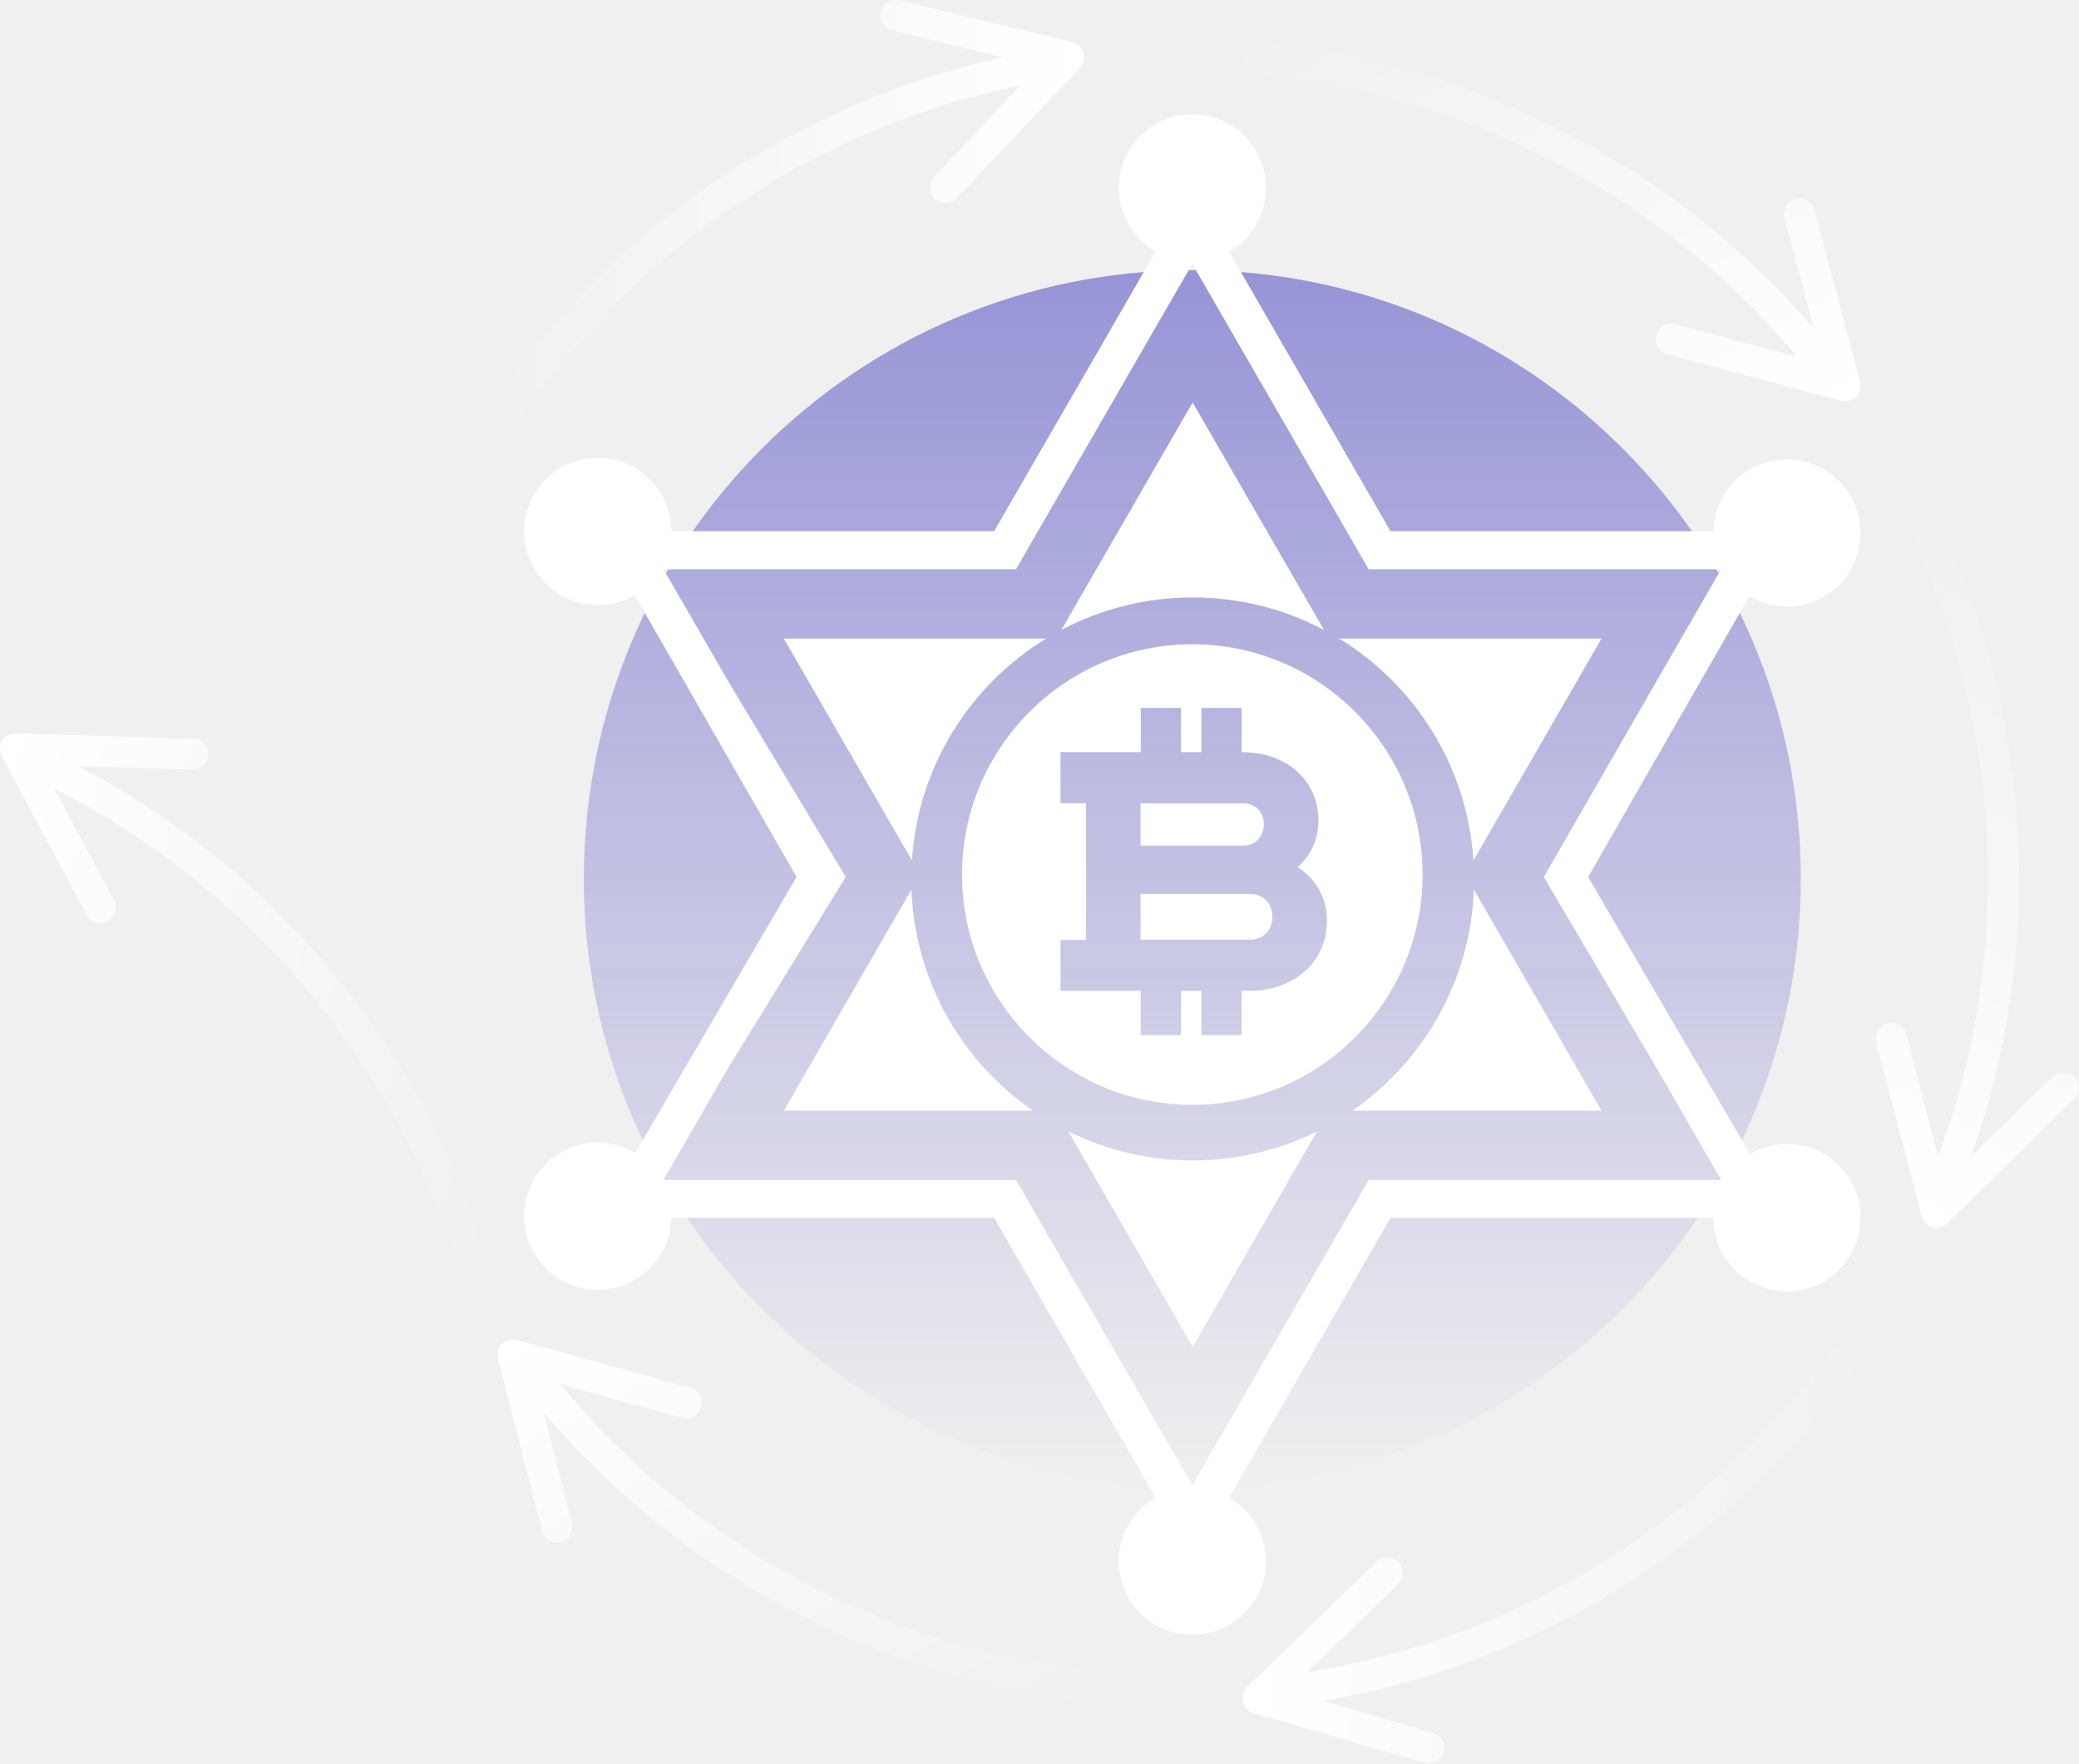
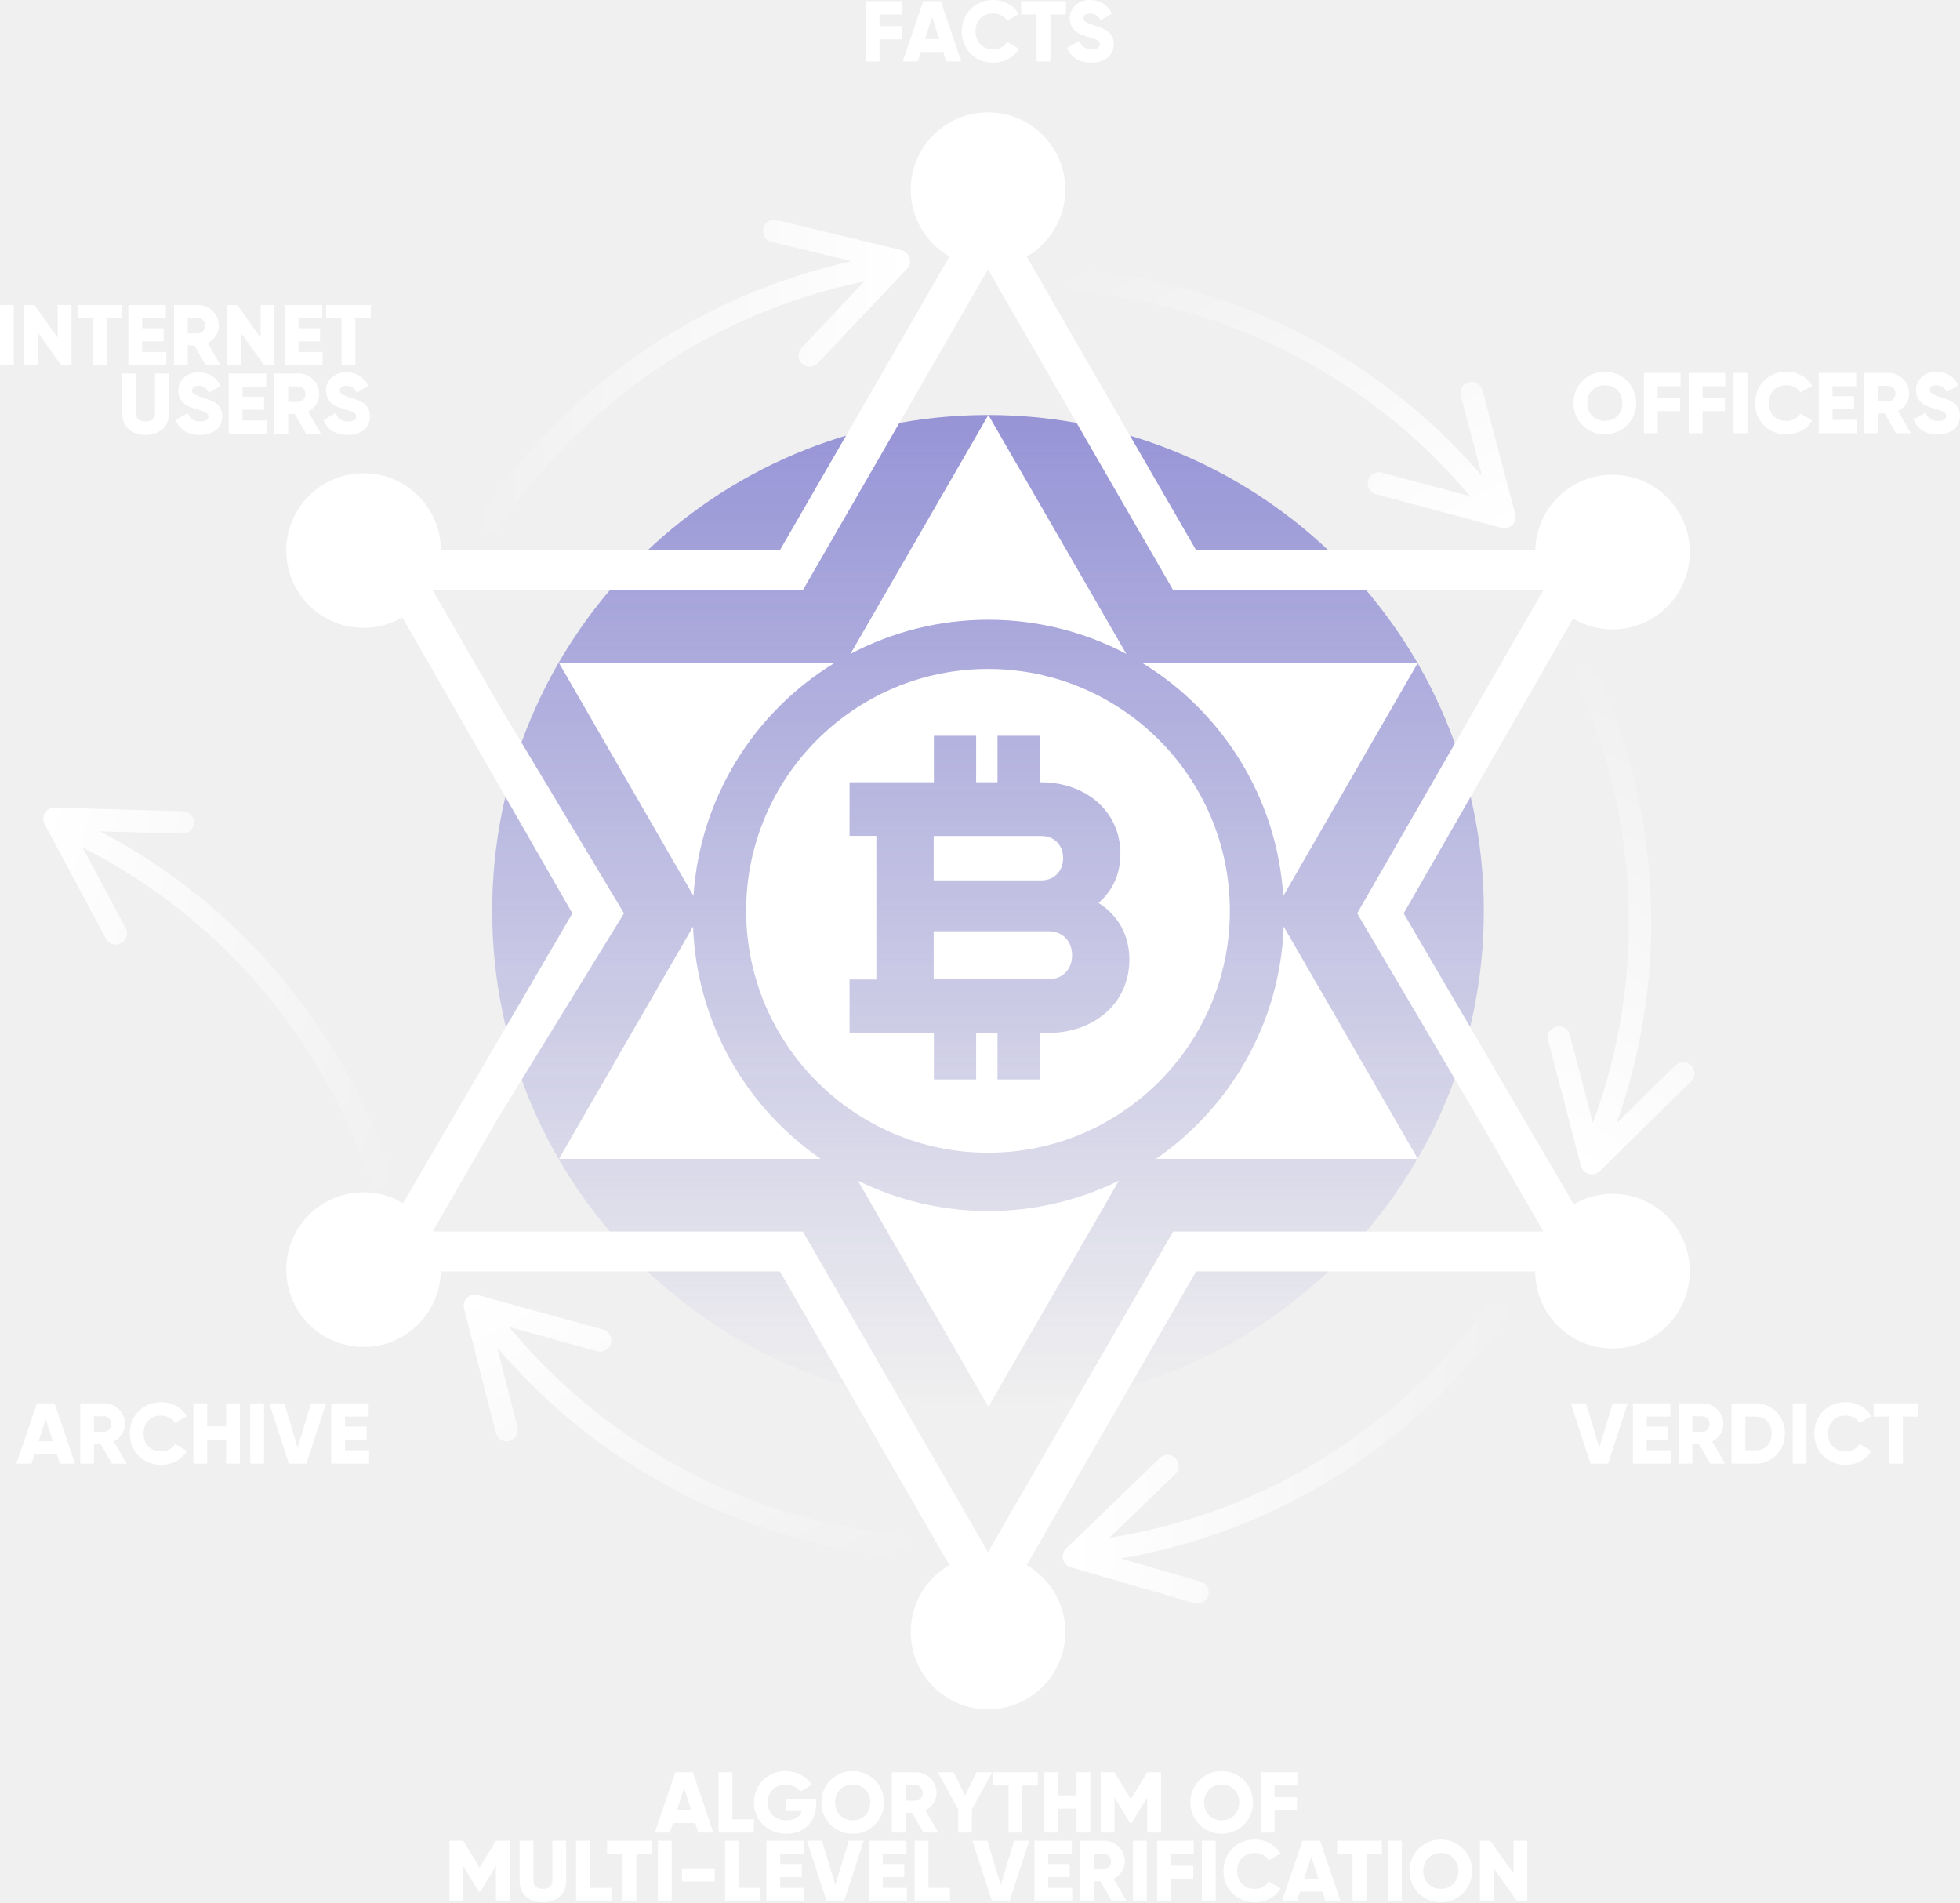
- <svg xmlns="http://www.w3.org/2000/svg" width="229.702" height="194.793" viewBox="65.308 294.159 229.702 194.793">
-   <linearGradient id="a" gradientUnits="userSpaceOnUse" x1="-3368.001" y1="1223.694" x2="-3233.541" y2="1223.694" gradientTransform="rotate(-90 -1968.092 -941.443)">
+ <svg xmlns="http://www.w3.org/2000/svg" width="230" height="223.196" viewBox="258.899 -53.402 230 223.196">
+   <linearGradient id="a" gradientUnits="userSpaceOnUse" x1="-3886.961" y1="1827.082" x2="-3770.593" y2="1827.082" gradientTransform="rotate(-90 -2613.774 -1161.53)">
    <stop offset="0" stop-color="#706dcb" stop-opacity="0" />
    <stop offset="1" stop-color="#706dcb" stop-opacity=".7" />
  </linearGradient>
-   <circle fill="url(#a)" cx="197.044" cy="391.235" r="67.23" />
+   <circle fill="url(#a)" cx="374.838" cy="53.473" r="58.184" />
  <g fill="#FFF">
-     <path d="M262.735 420.543c-1.481 0-2.876.41-4.071 1.104l-17.891-30.602 17.82-31.02a8.079 8.079 0 0 0 4.142 1.152 8.138 8.138 0 0 0 8.134-8.139 8.128 8.128 0 0 0-8.134-8.13c-4.425 0-8.019 3.536-8.12 7.94h-35.673l-10.948-18.963-6.884-11.927a8.118 8.118 0 0 0 4.073-7.038c0-4.492-3.646-8.131-8.139-8.131s-8.133 3.639-8.133 8.131a8.128 8.128 0 0 0 4.071 7.038l-6.886 11.927-10.951 18.963h-35.658c-.019-4.478-3.653-8.104-8.134-8.104-4.493 0-8.131 3.642-8.134 8.134a8.128 8.128 0 0 0 8.134 8.128 8.112 8.112 0 0 0 4.077-1.097l17.888 31.134-17.818 30.489a8.056 8.056 0 0 0-4.147-1.146 8.13 8.13 0 0 0-8.134 8.131 8.132 8.132 0 0 0 8.134 8.135 8.125 8.125 0 0 0 8.124-7.946h13.771l21.898.003 10.951 18.965 6.886 11.924c-2.429 1.407-4.071 4.029-4.071 7.036 0 4.494 3.641 8.136 8.133 8.136s8.139-3.643 8.139-8.136c0-3.007-1.645-5.629-4.073-7.036l6.882-11.924 10.951-18.968 21.896.003 13.766-.003a8.132 8.132 0 0 0 16.264-.027 8.134 8.134 0 0 0-8.135-8.136zm-46.213 3.967l-1.208 2.098-10.951 18.968-6.89 11.921-.431.751-.431-.751-6.891-11.921-10.947-18.968-1.208-2.098H138.62l.508-.887 6.448-11.171 13.176-21.407-13.176-21.941-6.515-11.287-.446-.771h38.95l1.208-2.098 10.947-18.963 6.891-11.926.435-.748.428.748 6.89 11.926 10.951 18.963 1.208 2.098h38.952l-.519.891-6.445 11.168-12.631 21.941 12.631 21.407 6.52 11.29.443.768h-38.952z" />
-     <path d="M183.351 419.162l2.092 3.625 10.951 18.964.688 1.193.688-1.193 10.955-18.964 2.091-3.625a30.965 30.965 0 0 1-13.733 3.194 30.96 30.96 0 0 1-13.732-3.194zm-17.336-26.726l-2.471 4.271L152.6 415.67l-.69 1.195h27.531c-7.83-5.403-13.05-14.294-13.426-24.429zm-12.726-27.731h-1.379l.691 1.19 10.945 18.965 2.515 4.351c.672-10.388 6.438-19.381 14.834-24.507h-5.708l-21.898.001zm77.332 32.003l-2.471-4.275c-.375 10.137-5.604 19.03-13.425 24.434h27.532l-.692-1.195-10.944-18.964zm-32.852-56.891l-.688-1.192-.688 1.192-10.951 18.965-2.869 4.971a30.943 30.943 0 0 1 14.508-3.591 30.96 30.96 0 0 1 14.51 3.591l-2.868-4.971-10.954-18.965zm30.337 49.398l2.515-4.355 10.943-18.963.691-1.191h-28.983c8.39 5.125 14.162 14.123 14.834 24.509z" />
+     <path d="M448.116 86.67a9.058 9.058 0 0 0-4.544 1.23l-19.957-34.135 19.88-34.601a9.017 9.017 0 0 0 4.619 1.285c5.015-.004 9.074-4.066 9.074-9.078s-4.06-9.07-9.074-9.07c-4.936 0-8.945 3.944-9.057 8.858h-39.792l-12.213-21.15-7.677-13.304a9.061 9.061 0 0 0 4.54-7.851c0-5.011-4.066-9.07-9.074-9.07-5.011 0-9.073 4.059-9.073 9.07 0 3.359 1.832 6.284 4.542 7.851l-7.681 13.304-12.214 21.151h-39.777c-.021-4.995-4.075-9.039-9.074-9.039-5.012 0-9.07 4.062-9.074 9.072a9.065 9.065 0 0 0 9.074 9.067 9.052 9.052 0 0 0 4.547-1.223l19.955 34.73-19.876 34.006a8.98 8.98 0 0 0-4.626-1.28c-5.012 0-9.074 4.057-9.074 9.071s4.061 9.074 9.074 9.074c4.939 0 8.953-3.948 9.063-8.865h15.358l24.428.003 12.215 21.155 7.682 13.301c-2.712 1.568-4.543 4.496-4.543 7.85a9.07 9.07 0 0 0 9.074 9.072c5.009 0 9.074-4.061 9.074-9.072 0-3.354-1.833-6.281-4.541-7.85l7.674-13.301 12.218-21.158 24.424.003 15.357-.003c.016 4.994 4.068 9.044 9.067 9.044a9.07 9.07 0 0 0 9.074-9.072 9.071 9.071 0 0 0-9.072-9.075zm-51.55 4.423l-1.348 2.339-12.214 21.159-7.688 13.299-.477.838-.48-.838-7.688-13.299-12.211-21.158-1.348-2.338h-43.445l.568-.989 7.191-12.461 14.699-23.879-14.697-24.476-7.268-12.592-.496-.86h43.447l1.348-2.338L366.67-7.653l7.686-13.305.485-.834.475.834L383-7.653 395.22 13.5l1.346 2.338h43.449l-.576.993-7.192 12.458-14.09 24.476 14.09 23.879 7.274 12.593.494.857-43.449-.001z" />
+     <path d="M359.565 85.126l2.332 4.046 12.216 21.154.765 1.331.768-1.331 12.22-21.154 2.333-4.046a34.495 34.495 0 0 1-15.32 3.564 34.465 34.465 0 0 1-15.314-3.564zm-19.338-29.811l-2.756 4.767-12.209 21.153-.77 1.332h30.711c-8.735-6.026-14.558-15.946-14.976-27.252zm-14.198-30.933h-1.535l.769 1.33 12.209 21.153 2.805 4.854c.753-11.585 7.184-21.619 16.55-27.336h-30.798v-.001zm86.263 35.7l-2.756-4.769c-.418 11.305-6.251 21.227-14.975 27.254h30.713l-.771-1.334-12.211-21.151zM375.647-3.38l-.768-1.331-.766 1.331-12.215 21.156-3.201 5.544a34.522 34.522 0 0 1 16.182-4.005 34.547 34.547 0 0 1 16.189 4.005l-3.201-5.544-12.22-21.156zm33.841 55.104l2.805-4.857L424.5 25.712l.771-1.329h-32.333c9.359 5.718 15.8 15.754 16.55 27.341z" />
  </g>
  <g fill="#FFF">
-     <path d="M204.946 385.241c0-1.354-.901-2.332-2.297-2.332h-11.321v4.669h11.321c1.356.001 2.297-.978 2.297-2.337zm-1.543 7.683h-12.075v5.051h12.075c1.505 0 2.486-1.058 2.486-2.525.001-1.471-.979-2.526-2.486-2.526z" />
-     <path d="M197.046 365.335c-14.032 0-25.444 11.416-25.444 25.442 0 14.031 11.413 25.445 25.444 25.445 14.027 0 25.439-11.414 25.439-25.445.001-14.026-11.411-25.442-25.439-25.442zm6.357 38.285h-.909v4.895h-4.449v-4.895h-2.248v4.895h-4.445v-4.891h-8.872V398h2.821v-15.105h-2.821v-5.637h8.872v-4.891h4.445v4.891h2.248v-4.891h4.449v4.891h.154c4.596 0 8.325 2.975 8.325 7.535 0 2.182-.866 3.915-2.298 5.159 1.959 1.241 3.24 3.274 3.24 5.948.001 4.675-3.803 7.72-8.512 7.72z" />
+     <path d="M383.653 47.29c0-1.51-1.004-2.6-2.563-2.6h-12.628v5.208h12.628c1.513 0 2.563-1.091 2.563-2.608zm-1.719 8.572h-13.472v5.631h13.472c1.678 0 2.772-1.177 2.772-2.815s-1.092-2.816-2.772-2.816z" />
+     <path d="M374.841 25.086c-15.652 0-28.383 12.734-28.383 28.382 0 15.65 12.73 28.381 28.383 28.381 15.646 0 28.379-12.732 28.379-28.381-.002-15.647-12.732-28.382-28.379-28.382zm7.093 42.705h-1.018v5.461h-4.963v-5.461h-2.508v5.461h-4.959v-5.456h-9.896v-6.272h3.147v-16.85h-3.147v-6.288h9.896v-5.455h4.959v5.455h2.508v-5.455h4.963v5.455h.173c5.127 0 9.286 3.32 9.286 8.406 0 2.433-.966 4.367-2.563 5.756 2.189 1.385 3.615 3.65 3.615 6.634.002 5.213-4.242 8.609-9.493 8.609z" />
  </g>
-   <linearGradient id="b" gradientUnits="userSpaceOnUse" x1="117.674" y1="734.207" x2="185.079" y2="734.207" gradientTransform="translate(0 -416.182)">
+   <linearGradient id="b" gradientUnits="userSpaceOnUse" x1="314.002" y1="975.459" x2="365.691" y2="975.459" gradientTransform="translate(0 -984.771)">
    <stop offset="0" stop-color="#fff" stop-opacity="0" />
    <stop offset="1" stop-color="#fff" />
  </linearGradient>
-   <path fill="url(#b)" d="M185.007 299.987a1.715 1.715 0 0 0-1.24-1.178l-19.077-4.603a1.712 1.712 0 0 0-2.067 1.265 1.712 1.712 0 0 0 1.264 2.067l12.279 2.963c-24.601 5.397-45.554 20.644-58.492 41.39h4.069c12.742-19.373 32.857-33.482 56.323-38.3l-9.592 10.156a1.715 1.715 0 0 0 2.492 2.353l13.644-14.449a1.707 1.707 0 0 0 .397-1.664z" />
-   <linearGradient id="c" gradientUnits="userSpaceOnUse" x1="531.433" y1="-1813.621" x2="598.837" y2="-1813.621" gradientTransform="rotate(61.608 -1384.965 -1022.219)">
+   <path fill="url(#b)" d="M365.637-23.146a1.313 1.313 0 0 0-.951-.904l-14.629-3.528a1.312 1.312 0 0 0-1.585.969 1.313 1.313 0 0 0 .966 1.585l9.418 2.271C339.991-18.611 323.922-6.92 314.002 8.99h3.119c9.771-14.857 25.197-25.677 43.193-29.371l-7.355 7.788a1.313 1.313 0 1 0 1.91 1.803l10.463-11.08c.323-.341.438-.827.305-1.276z" />
+   <linearGradient id="c" gradientUnits="userSpaceOnUse" x1="590.12" y1="-2134.556" x2="641.807" y2="-2134.556" gradientTransform="rotate(61.608 -1269.514 -1242.313)">
    <stop offset="0" stop-color="#fff" stop-opacity="0" />
    <stop offset="1" stop-color="#fff" />
  </linearGradient>
-   <path fill="url(#c)" d="M270.367 337.979a1.713 1.713 0 0 0 .445-1.651l-5.023-18.97a1.713 1.713 0 1 0-3.313.877l3.232 12.211c-16.447-19.073-39.824-30.256-64.227-31.771l1.934 3.58c23.103 1.996 45.08 12.98 60.478 31.333l-13.496-3.608a1.713 1.713 0 0 0-1.951 2.469c.218.4.593.715 1.066.843l19.198 5.132a1.727 1.727 0 0 0 1.657-.445z" />
-   <linearGradient id="d" gradientUnits="userSpaceOnUse" x1="-1423.217" y1="-3273.882" x2="-1355.817" y2="-3273.882" gradientTransform="rotate(121.977 -1570.484 -977.823)">
+   <path fill="url(#c)" d="M436.37 8.188c.331-.332.463-.814.341-1.267l-3.852-14.547a1.31 1.31 0 0 0-1.604-.933 1.315 1.315 0 0 0-.935 1.606l2.479 9.365c-12.614-14.627-30.537-23.202-49.252-24.365l1.483 2.745c17.715 1.53 34.569 9.954 46.377 24.028L421.06 2.054a1.312 1.312 0 0 0-1.496 1.893c.166.308.452.548.817.646l14.726 3.936c.448.12.932-.008 1.263-.341z" />
+   <linearGradient id="d" gradientUnits="userSpaceOnUse" x1="-1913.588" y1="-3745.854" x2="-1861.901" y2="-3745.854" gradientTransform="rotate(121.977 -1774.205 -1197.894)">
    <stop offset="0" stop-color="#fff" stop-opacity="0" />
    <stop offset="1" stop-color="#fff" />
  </linearGradient>
-   <path fill="url(#d)" d="M278.833 429.719c.59.162 1.221 0 1.656-.429l14.008-13.743a1.715 1.715 0 0 0-2.402-2.447l-9.017 8.848c8.448-23.727 6.613-49.574-4.134-71.535l-2.155 3.451c9.687 21.066 11.002 45.603 2.662 68.06l-3.535-13.515a1.715 1.715 0 0 0-3.317.867l5.029 19.227a1.73 1.73 0 0 0 1.205 1.216z" />
-   <linearGradient id="e" gradientUnits="userSpaceOnUse" x1="-3797.494" y1="-2091.485" x2="-3730.091" y2="-2091.485" gradientTransform="rotate(-177.387 -1733.838 -858.373)">
+   <path fill="url(#d)" d="M445.344 84.337c.451.125.935 0 1.271-.326l10.742-10.54a1.315 1.315 0 0 0-1.842-1.877l-6.913 6.786c6.479-18.196 5.073-38.018-3.171-54.859l-1.651 2.647c7.425 16.155 8.437 34.971 2.04 52.192l-2.71-10.363a1.318 1.318 0 0 0-1.606-.938 1.32 1.32 0 0 0-.781.575 1.297 1.297 0 0 0-.158 1.027l3.857 14.744c.118.454.471.808.922.932z" />
+   <linearGradient id="e" gradientUnits="userSpaceOnUse" x1="-4691.892" y1="-2158.336" x2="-4640.204" y2="-2158.336" gradientTransform="rotate(-177.387 -2101.633 -1078.409)">
    <stop offset="0" stop-color="#fff" stop-opacity="0" />
    <stop offset="1" stop-color="#fff" />
  </linearGradient>
-   <path fill="url(#e)" d="M202.634 482.182a1.713 1.713 0 0 0 1.187 1.233l18.847 5.468a1.713 1.713 0 0 0 .955-3.291l-12.131-3.521c24.821-4.27 46.448-18.543 60.318-38.678l-4.064-.186c-13.611 18.771-34.351 31.949-58.011 35.689l10.044-9.709a1.71 1.71 0 0 0 .041-2.422 1.711 1.711 0 0 0-2.422-.042l-14.29 13.812a1.72 1.72 0 0 0-.474 1.647z" />
-   <linearGradient id="f" gradientUnits="userSpaceOnUse" x1="-4008.699" y1="291.739" x2="-3941.298" y2="291.739" gradientTransform="rotate(-117.911 -1859.479 -864.392)">
+   <path fill="url(#e)" d="M383.646 129.55c.114.455.461.814.91.945l14.452 4.193a1.315 1.315 0 1 0 .733-2.524l-9.303-2.699c19.036-3.275 35.618-14.221 46.256-29.662l-3.116-.142c-10.439 14.393-26.341 24.5-44.486 27.37l7.702-7.447a1.313 1.313 0 1 0-1.826-1.886l-10.958 10.59a1.319 1.319 0 0 0-.364 1.262z" />
+   <linearGradient id="f" gradientUnits="userSpaceOnUse" x1="-4755.789" y1="766.376" x2="-4704.102" y2="766.376" gradientTransform="rotate(-117.911 -2391.99 -1084.475)">
    <stop offset="0" stop-color="#fff" stop-opacity="0" />
    <stop offset="1" stop-color="#fff" />
  </linearGradient>
-   <path fill="url(#f)" d="M120.786 442.632a1.711 1.711 0 0 0-.46 1.647l4.862 19.012a1.714 1.714 0 1 0 3.321-.85l-3.131-12.237c16.289 19.212 39.568 30.59 63.958 32.312l-1.904-3.596c-23.083-2.189-44.968-13.359-60.211-31.841l13.466 3.72a1.71 1.71 0 0 0 2.107-1.193 1.706 1.706 0 0 0-.136-1.258 1.72 1.72 0 0 0-1.059-.853l-19.154-5.293a1.726 1.726 0 0 0-1.659.43z" />
-   <linearGradient id="g" gradientUnits="userSpaceOnUse" x1="-4145.474" y1="243.168" x2="-4078.066" y2="243.168" gradientTransform="scale(-1 1) rotate(-15.237 -1507.89 -14699.211)">
+   <path fill="url(#f)" d="M313.708 98.879c-.335.327-.471.81-.353 1.264l3.729 14.579a1.314 1.314 0 1 0 2.547-.653l-2.4-9.383c12.488 14.733 30.343 23.458 49.045 24.778l-1.46-2.756c-17.701-1.68-34.484-10.244-46.173-24.417l10.326 2.853a1.314 1.314 0 1 0 .699-2.535L314.98 98.55a1.32 1.32 0 0 0-1.272.329z" />
+   <linearGradient id="g" gradientUnits="userSpaceOnUse" x1="-5076.303" y1="320.373" x2="-5024.611" y2="320.373" gradientTransform="scale(-1 1) rotate(-15.237 -3633.422 -17621.176)">
    <stop offset="0" stop-color="#fff" stop-opacity="0" />
    <stop offset="1" stop-color="#fff" />
  </linearGradient>
-   <path fill="url(#g)" d="M65.565 375.991a1.716 1.716 0 0 1 1.506-.809l19.616.572a1.714 1.714 0 0 1-.1 3.426l-12.626-.367c22.317 11.674 38.527 31.891 45.558 55.308l-3.926-1.069c-7.202-22.039-22.901-40.941-44.277-51.757l6.584 12.319a1.714 1.714 0 0 1-3.023 1.617l-9.368-17.528a1.722 1.722 0 0 1 .056-1.712z" />
+   <path fill="url(#g)" d="M264.182 41.977a1.314 1.314 0 0 1 1.156-.621l15.042.439a1.315 1.315 0 0 1 1.274 1.353 1.312 1.312 0 0 1-1.352 1.273l-9.682-.281c17.111 8.952 29.541 24.456 34.936 42.413l-3.01-.819c-5.521-16.901-17.562-31.397-33.953-39.691l5.048 9.447a1.312 1.312 0 0 1-.541 1.779 1.31 1.31 0 0 1-.964.109 1.304 1.304 0 0 1-.813-.647l-7.186-13.441a1.326 1.326 0 0 1 .045-1.313z" />
+   <path d="M362.104-51.704v1.364h2.627v1.556h-2.627v2.597h-1.616v-7.073h4.294v1.556h-2.678zm7.48 4.405h-2.627l-.354 1.112h-1.768l2.404-7.073h2.062l2.404 7.073h-1.768l-.353-1.112zm-.485-1.515l-.829-2.597-.828 2.597h1.657zm2.661-.91c0-2.082 1.545-3.678 3.678-3.678 1.282 0 2.414.637 3.031 1.637l-1.395.809c-.314-.546-.919-.87-1.637-.87-1.254 0-2.063.839-2.063 2.102s.809 2.102 2.063 2.102c.718 0 1.333-.323 1.637-.869l1.395.809c-.606 1-1.738 1.637-3.031 1.637-2.133-.001-3.678-1.598-3.678-3.679zm12.22-1.98h-1.818v5.517h-1.617v-5.517h-1.818v-1.556h5.254v1.556zm.154 3.91l1.394-.808c.253.585.688.979 1.486.979.767 0 .959-.303.959-.576 0-.434-.404-.606-1.464-.898-1.053-.293-2.082-.798-2.082-2.152 0-1.364 1.151-2.153 2.374-2.153 1.162 0 2.072.556 2.587 1.597l-1.364.798c-.243-.505-.575-.818-1.223-.818-.505 0-.759.252-.759.536 0 .323.173.545 1.273.879 1.072.323 2.274.697 2.274 2.192 0 1.364-1.092 2.173-2.628 2.173-1.483-.001-2.433-.708-2.827-1.749zM443.542-6.11c0-2.082 1.647-3.678 3.678-3.678s3.678 1.597 3.678 3.678-1.647 3.678-3.678 3.678-3.678-1.597-3.678-3.678zm5.738 0c0-1.263-.909-2.102-2.061-2.102s-2.062.838-2.062 2.102c0 1.263.91 2.101 2.062 2.101s2.061-.838 2.061-2.101zm4.147-1.98v1.364h2.627v1.556h-2.627v2.597h-1.616v-7.073h4.293v1.556h-2.677zm5.257 0v1.364h2.627v1.556h-2.627v2.597h-1.617v-7.073h4.295v1.556h-2.678zm5.256-1.556v7.073h-1.616v-7.073h1.616zm.911 3.536c0-2.082 1.546-3.678 3.678-3.678 1.284 0 2.415.637 3.03 1.637l-1.394.809c-.313-.546-.92-.869-1.637-.869-1.252 0-2.061.838-2.061 2.102 0 1.263.809 2.101 2.061 2.101.717 0 1.335-.323 1.637-.868l1.394.808c-.605 1-1.736 1.637-3.03 1.637-2.132-.001-3.678-1.598-3.678-3.679zm11.917 1.98v1.557h-4.446v-7.073h4.395v1.556h-2.777v1.172h2.525v1.536h-2.525v1.252h2.828zm3.297-.767h-.769v2.324h-1.615v-7.073h2.828a2.418 2.418 0 0 1 2.425 2.425c0 .869-.525 1.657-1.303 2.051l1.505 2.597h-1.737l-1.334-2.324zm-.769-1.415h1.213c.444 0 .808-.394.808-.909s-.363-.909-.808-.909h-1.213v1.818zm4.146 2.132l1.395-.809c.254.586.688.979 1.486.979.767 0 .959-.303.959-.576 0-.434-.404-.606-1.464-.899-1.053-.293-2.082-.798-2.082-2.152 0-1.364 1.152-2.152 2.374-2.152 1.162 0 2.071.556 2.587 1.597l-1.364.798c-.243-.505-.575-.818-1.223-.818-.505 0-.758.252-.758.536 0 .323.172.545 1.272.879 1.072.323 2.274.697 2.274 2.192 0 1.364-1.092 2.172-2.627 2.172-1.485.001-2.436-.706-2.829-1.747zm-40.203 115.437h1.767l1.567 5.203 1.566-5.203h1.767l-2.303 7.072h-2.062l-2.302-7.072zm11.723 5.517v1.555h-4.446v-7.072h4.396v1.556h-2.778v1.172h2.525v1.535h-2.525v1.254h2.828zm3.296-.767h-.768v2.322h-1.617v-7.072h2.829a2.42 2.42 0 0 1 2.425 2.425c0 .869-.524 1.656-1.303 2.051l1.506 2.596h-1.738l-1.334-2.322zm-.767-1.416h1.212c.445 0 .81-.393.81-.908s-.364-.91-.81-.91h-1.212v1.818zm10.865.203c0 2-1.485 3.535-3.436 3.535h-2.829v-7.072h2.829c1.951 0 3.436 1.537 3.436 3.537zm-1.556 0c0-1.213-.769-1.98-1.88-1.98h-1.213v3.961h1.213c1.112-.001 1.88-.768 1.88-1.981zm4.085-3.537v7.072h-1.616v-7.072h1.616zm.911 3.537c0-2.082 1.546-3.677 3.678-3.677 1.284 0 2.415.636 3.03 1.636l-1.394.809c-.313-.547-.92-.869-1.637-.869-1.252 0-2.061.838-2.061 2.102 0 1.262.809 2.102 2.061 2.102.717 0 1.335-.324 1.637-.869l1.394.809c-.605 1-1.736 1.637-3.03 1.637-2.132-.002-3.678-1.598-3.678-3.68zm12.219-1.981h-1.818v5.516h-1.616v-5.516h-1.819v-1.556h5.254v1.556zM260.516-17.621v7.073h-1.617v-7.073h1.617zm6.771 0v7.073h-1.212l-2.729-3.839v3.839h-1.617v-7.073h1.213l2.729 3.839v-3.839h1.616zm5.964 1.556h-1.818v5.517h-1.616v-5.517h-1.818v-1.556h5.253v1.556zm5.157 3.96v1.557h-4.446v-7.073h4.396v1.556h-2.778v1.172h2.525v1.536h-2.525v1.252h2.828zm3.297-.767h-.769v2.324h-1.615v-7.073h2.828a2.419 2.419 0 0 1 2.425 2.425c0 .869-.525 1.657-1.304 2.051l1.506 2.597h-1.738l-1.333-2.324zm-.769-1.415h1.213c.445 0 .809-.394.809-.909s-.363-.909-.809-.909h-1.213v1.818zm10.158-3.334v7.073h-1.213l-2.728-3.839v3.839h-1.616v-7.073h1.212l2.728 3.839v-3.839h1.617zm5.662 5.516v1.557h-4.445v-7.073h4.395v1.556h-2.778v1.172h2.526v1.536h-2.526v1.252h2.828zm5.661-3.96h-1.818v5.517h-1.617v-5.517h-1.818v-1.556h5.254v1.556zm-29.163 11.27v-4.79h1.616v4.647c0 .536.253.99 1.112.99.857 0 1.111-.454 1.111-.99v-4.647h1.615v4.79c0 1.515-1.172 2.424-2.727 2.424s-2.727-.909-2.727-2.424zm6.268.676l1.395-.809c.252.586.687.98 1.484.98.769 0 .961-.303.961-.576 0-.435-.404-.606-1.465-.899-1.051-.292-2.082-.798-2.082-2.152 0-1.364 1.152-2.152 2.375-2.152 1.161 0 2.07.556 2.586 1.597l-1.363.798c-.243-.505-.576-.818-1.223-.818-.506 0-.758.252-.758.535 0 .323.171.545 1.272.879 1.071.323 2.273.697 2.273 2.192 0 1.364-1.091 2.172-2.627 2.172-1.484.001-2.433-.706-2.828-1.747zm10.662.051v1.556h-4.445v-7.072h4.395v1.556h-2.777v1.172h2.525v1.536h-2.525v1.252h2.827zm3.297-.768h-.768v2.323h-1.616v-7.072h2.829a2.419 2.419 0 0 1 2.425 2.425c0 .869-.525 1.657-1.304 2.051l1.506 2.596h-1.738l-1.334-2.323zm-.768-1.414h1.213c.445 0 .809-.394.809-.91 0-.515-.363-.909-.809-.909h-1.213v1.819zm4.147 2.131l1.395-.809c.252.586.687.98 1.484.98.769 0 .961-.303.961-.576 0-.435-.404-.606-1.466-.899-1.05-.292-2.081-.798-2.081-2.152 0-1.364 1.151-2.152 2.375-2.152 1.161 0 2.07.556 2.586 1.597l-1.363.798c-.243-.505-.576-.818-1.223-.818-.506 0-.759.252-.759.535 0 .323.172.545 1.273.879 1.071.323 2.272.697 2.272 2.192 0 1.364-1.09 2.172-2.626 2.172-1.484.001-2.434-.706-2.828-1.747zM265.579 117.22h-2.627l-.354 1.109h-1.769l2.405-7.072h2.061l2.404 7.072h-1.768l-.352-1.109zm-.485-1.516l-.83-2.598-.828 2.598h1.658zm5.601.303h-.769v2.322h-1.615v-7.072h2.828a2.42 2.42 0 0 1 2.426 2.425c0 .869-.525 1.656-1.305 2.051l1.507 2.596h-1.739l-1.333-2.322zm-.769-1.416h1.213c.445 0 .809-.393.809-.908s-.363-.91-.809-.91h-1.213v1.818zm4.198.203c0-2.082 1.545-3.677 3.678-3.677 1.283 0 2.414.636 3.031 1.636l-1.395.809c-.313-.547-.919-.869-1.637-.869-1.253 0-2.061.838-2.061 2.102 0 1.262.808 2.102 2.061 2.102.718 0 1.334-.324 1.637-.869l1.395.809c-.606 1-1.738 1.637-3.031 1.637-2.134-.002-3.678-1.598-3.678-3.68zm12.925-3.537v7.072h-1.616v-2.809h-2.223v2.809h-1.616v-7.072h1.616v2.708h2.223v-2.708h1.616zm2.834 0v7.072h-1.617v-7.072h1.617zm.608 0h1.768l1.566 5.203 1.566-5.203h1.768l-2.304 7.072h-2.062l-2.302-7.072zm11.722 5.517v1.555h-4.445v-7.072h4.396v1.556h-2.778v1.172h2.525v1.535h-2.525v1.254h2.827zm38.276 43.731h-2.627l-.354 1.113h-1.768l2.405-7.074h2.061l2.404 7.074h-1.768l-.353-1.113zm-.486-1.516l-.829-2.596-.828 2.596h1.657zm7.361 1.071v1.559h-4.143v-7.074h1.616v5.516h2.527zm7.306-1.778c0 2.162-1.506 3.477-3.486 3.477-2.223 0-3.818-1.639-3.818-3.668 0-2.051 1.627-3.689 3.707-3.689 1.354 0 2.496.67 3.092 1.619l-1.373.787c-.293-.465-.93-.828-1.729-.828-1.192 0-2.08.879-2.08 2.121 0 1.203.848 2.082 2.223 2.082.939 0 1.555-.414 1.808-1.092h-1.89v-1.414h3.547v.605zm.612-.201a3.647 3.647 0 0 1 3.678-3.68c2.03 0 3.678 1.598 3.678 3.68s-1.647 3.678-3.678 3.678c-2.032 0-3.678-1.596-3.678-3.678zm5.738 0c0-1.264-.909-2.102-2.061-2.102s-2.063.838-2.063 2.102c0 1.262.91 2.102 2.063 2.102 1.152 0 2.061-.84 2.061-2.102zm4.914 1.213h-.767v2.324h-1.616v-7.074h2.828a2.419 2.419 0 0 1 2.425 2.426c0 .869-.525 1.656-1.304 2.051l1.506 2.598h-1.738l-1.334-2.325zm-.767-1.414h1.212c.445 0 .809-.396.809-.91 0-.516-.363-.91-.809-.91h-1.212v1.82zm7.783 1.019v2.719h-1.616v-2.719l-2.374-4.355h1.838l1.344 2.729 1.344-2.729h1.839l-2.375 4.355zm7.732-2.798h-1.818v5.518h-1.616v-5.518h-1.818v-1.557h5.253v1.557zm6.167-1.557v7.074h-1.616v-2.809h-2.223v2.809h-1.617v-7.074h1.617v2.707h2.223v-2.707h1.616zm8.29 7.074h-1.618v-4.113l-1.828 3h-.183l-1.828-3v4.113h-1.617v-7.074h1.617l1.919 3.143 1.92-3.143h1.618v7.074zm3.441-3.537a3.647 3.647 0 0 1 3.678-3.68c2.03 0 3.677 1.598 3.677 3.68s-1.646 3.678-3.677 3.678c-2.032 0-3.678-1.596-3.678-3.678zm5.738 0c0-1.264-.909-2.102-2.061-2.102s-2.062.838-2.062 2.102c0 1.262.909 2.102 2.062 2.102 1.152 0 2.061-.84 2.061-2.102zm4.146-1.98v1.363h2.628v1.557h-2.628v2.598h-1.616v-7.074h4.295v1.557h-2.679zm-89.753 13.552h-1.617v-4.113l-1.828 3.002h-.182l-1.829-3.002v4.113h-1.616v-7.074h1.616l1.919 3.145 1.92-3.145h1.617v7.074zm1.166-2.283v-4.791h1.617v4.648c0 .537.252.99 1.111.99.858 0 1.111-.453 1.111-.99v-4.648h1.616v4.791c0 1.514-1.173 2.424-2.728 2.424-1.555 0-2.727-.91-2.727-2.424zm10.764.727v1.557h-4.143v-7.074h1.617v5.518h2.526zm4.752-3.961h-1.818v5.518h-1.617v-5.518h-1.818v-1.557h5.254v1.557zm2.326-1.557v7.074h-1.616v-7.074h1.616zm1.215 3.324h3.839v1.457h-3.839v-1.457zm9.197 2.194v1.557h-4.143v-7.074h1.616v5.518h2.527zm5.156 0v1.557h-4.446v-7.074h4.395v1.557h-2.777v1.172h2.525v1.537h-2.525v1.252h2.828zm.305-5.518h1.768l1.566 5.205 1.566-5.205h1.768l-2.303 7.074h-2.062l-2.303-7.074zm11.725 5.518v1.557h-4.446v-7.074h4.396v1.557h-2.779v1.172h2.526v1.537h-2.526v1.252h2.829zm5.055 0v1.557h-4.143v-7.074h1.617v5.518h2.526zm2.63-5.518h1.769l1.566 5.205 1.565-5.205h1.769l-2.304 7.074h-2.062l-2.303-7.074zm11.725 5.518v1.557h-4.445v-7.074h4.395v1.557h-2.778v1.172h2.525v1.537h-2.525v1.252h2.828zm3.297-.768h-.769v2.324h-1.616v-7.074h2.829a2.419 2.419 0 0 1 2.424 2.426c0 .869-.525 1.658-1.303 2.051l1.505 2.598h-1.737l-1.333-2.325zm-.769-1.414h1.213c.444 0 .808-.395.808-.91s-.363-.908-.808-.908h-1.213v1.818zm6.218-3.336v7.074h-1.617v-7.074h1.617zm2.83 1.557v1.365h2.626v1.555h-2.626v2.598h-1.617v-7.074h4.294v1.557h-2.677zm5.258-1.557v7.074h-1.617v-7.074h1.617zm.909 3.537c0-2.082 1.547-3.678 3.679-3.678 1.282 0 2.415.637 3.03 1.637l-1.395.809c-.313-.545-.919-.869-1.636-.869-1.253 0-2.062.84-2.062 2.102 0 1.264.809 2.102 2.062 2.102.717 0 1.333-.324 1.636-.867l1.395.807c-.605 1.002-1.737 1.637-3.03 1.637-2.132-.002-3.679-1.598-3.679-3.68zm11.614 2.426h-2.628l-.354 1.111h-1.768l2.405-7.074h2.06l2.406 7.074h-1.77l-.351-1.111zm-.485-1.518l-.828-2.596-.83 2.596h1.658zm7.46-2.888h-1.818v5.518h-1.617v-5.518h-1.818v-1.557h5.254v1.557zm2.327-1.557v7.074h-1.616v-7.074h1.616zm.911 3.537c0-2.082 1.646-3.678 3.678-3.678 2.03 0 3.677 1.596 3.677 3.678s-1.646 3.678-3.677 3.678-3.678-1.596-3.678-3.678zm5.74 0c0-1.262-.91-2.102-2.062-2.102-1.152 0-2.062.84-2.062 2.102 0 1.264.909 2.102 2.062 2.102 1.151 0 2.062-.838 2.062-2.102zm8.087-3.537v7.074h-1.213l-2.728-3.84v3.84h-1.616v-7.074h1.212l2.729 3.842v-3.842h1.616z" fill="#FFF" />
</svg>
